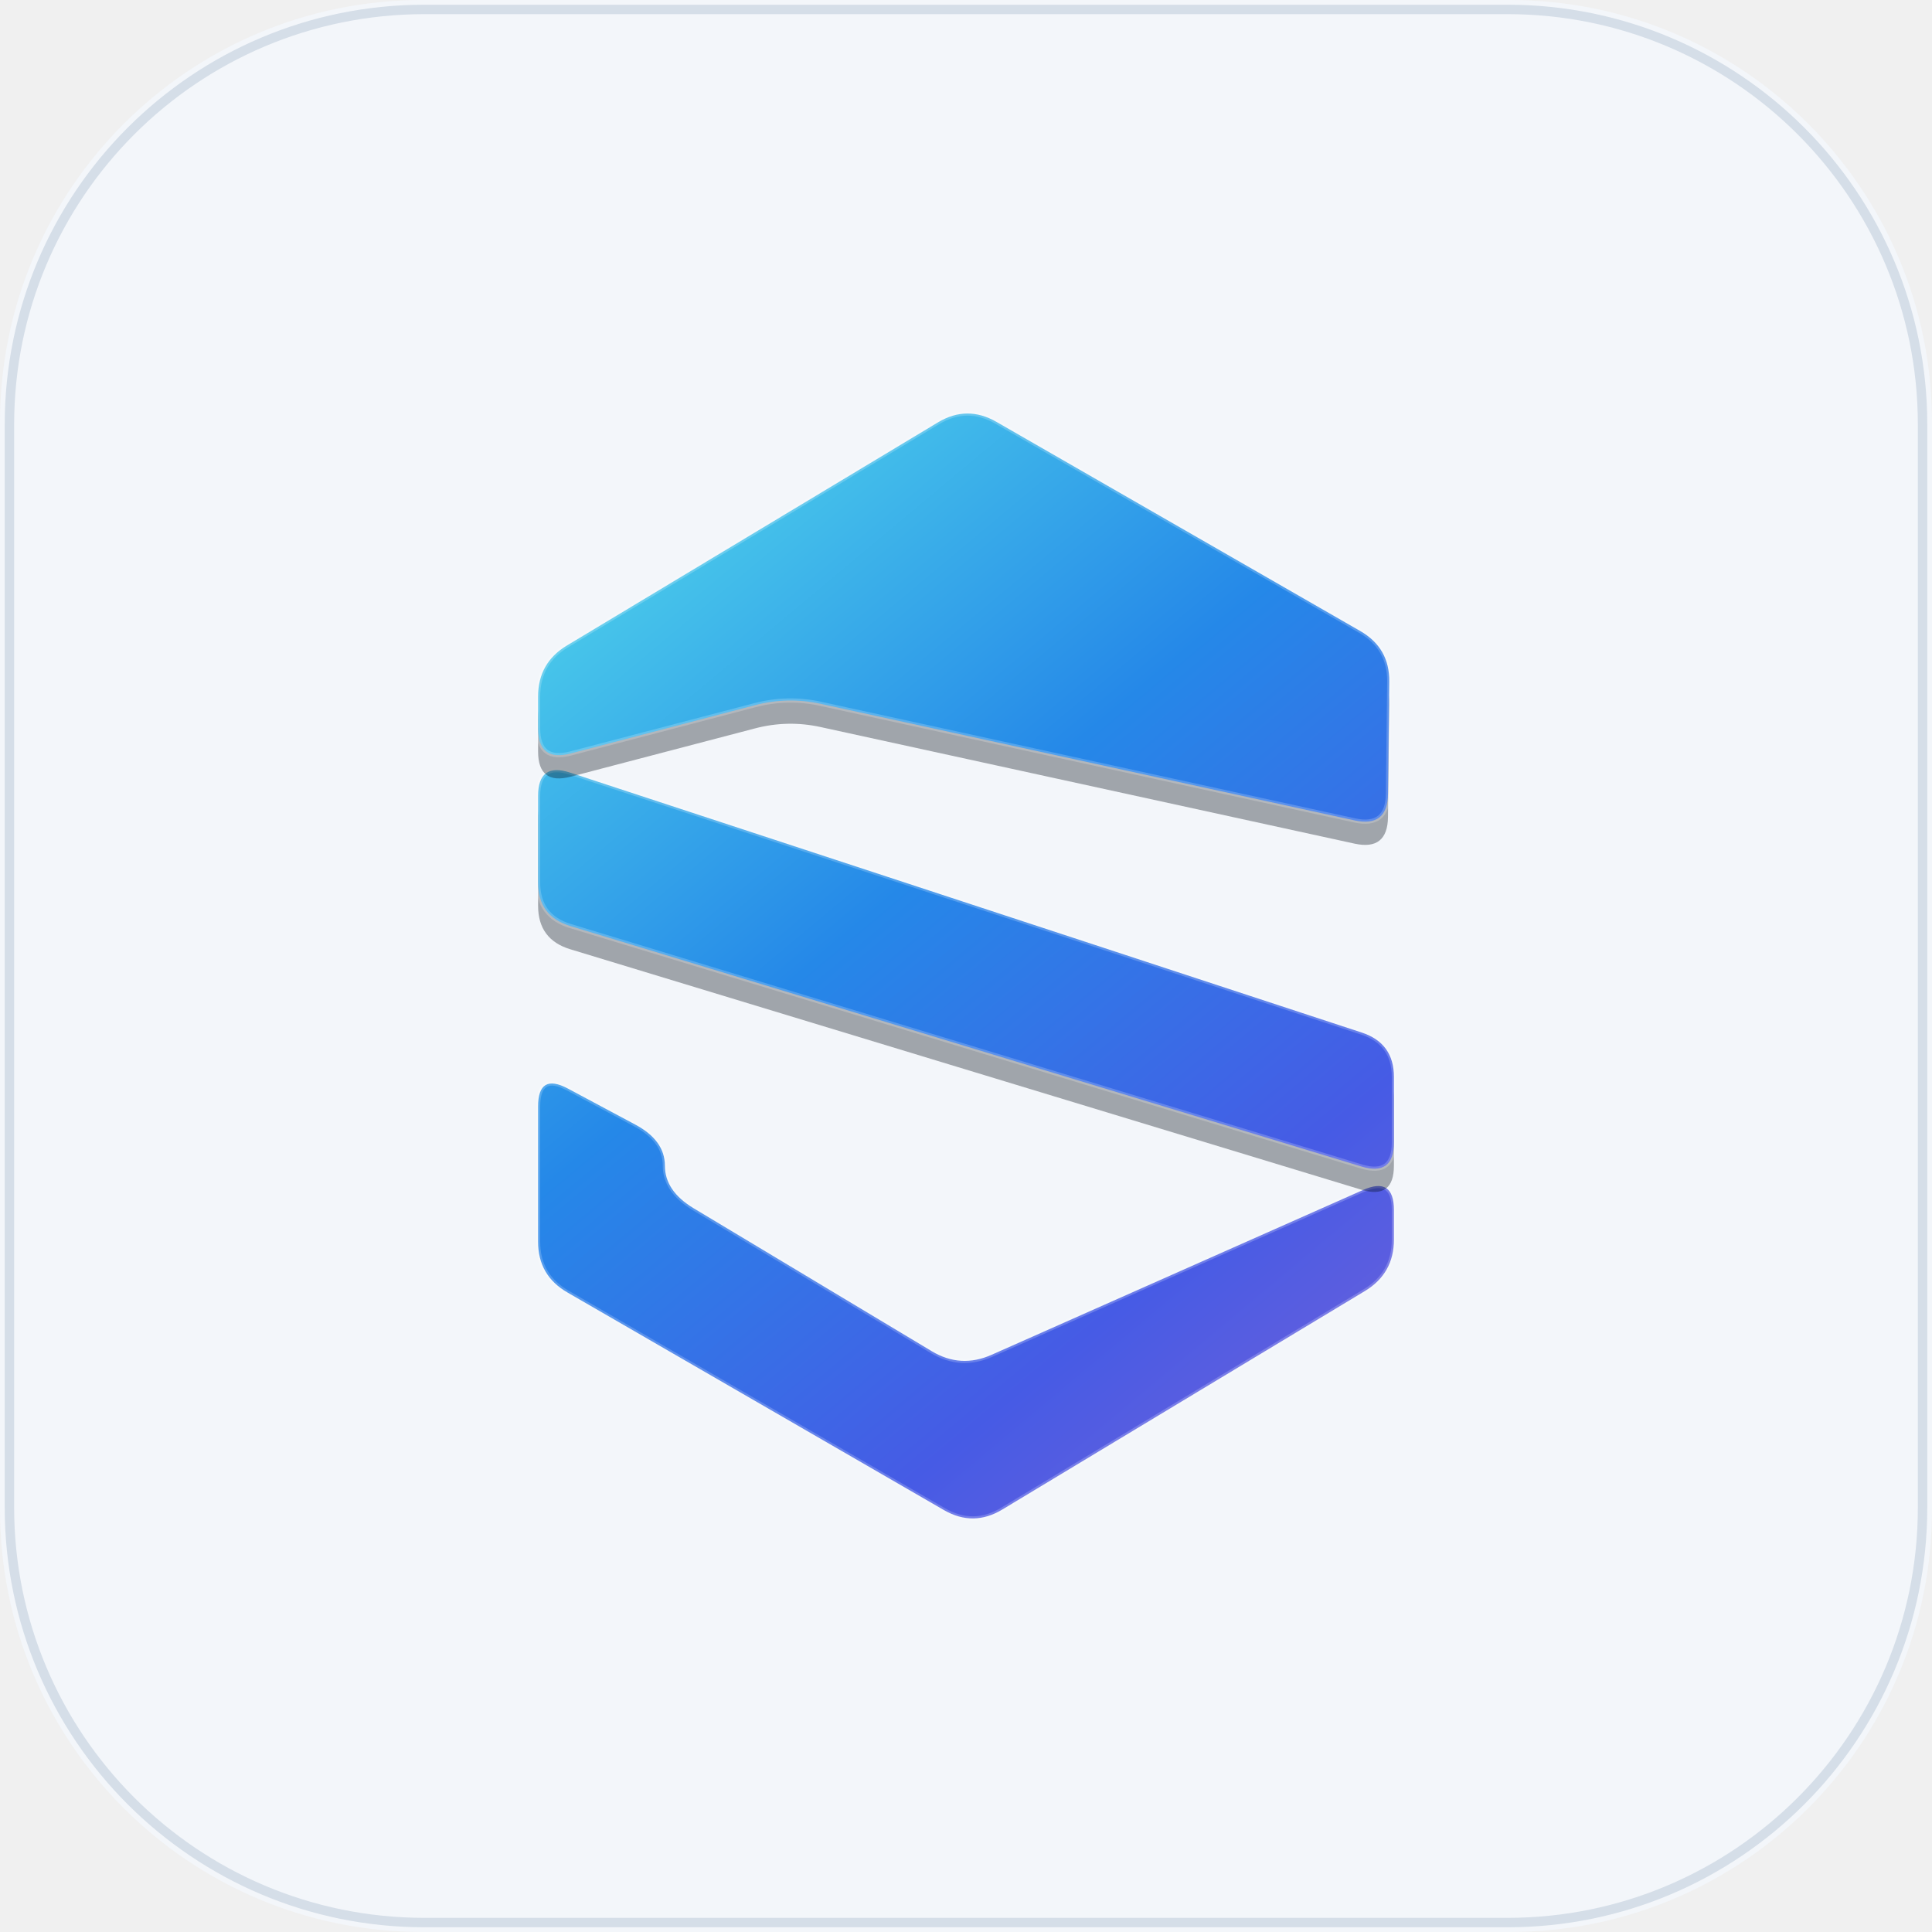
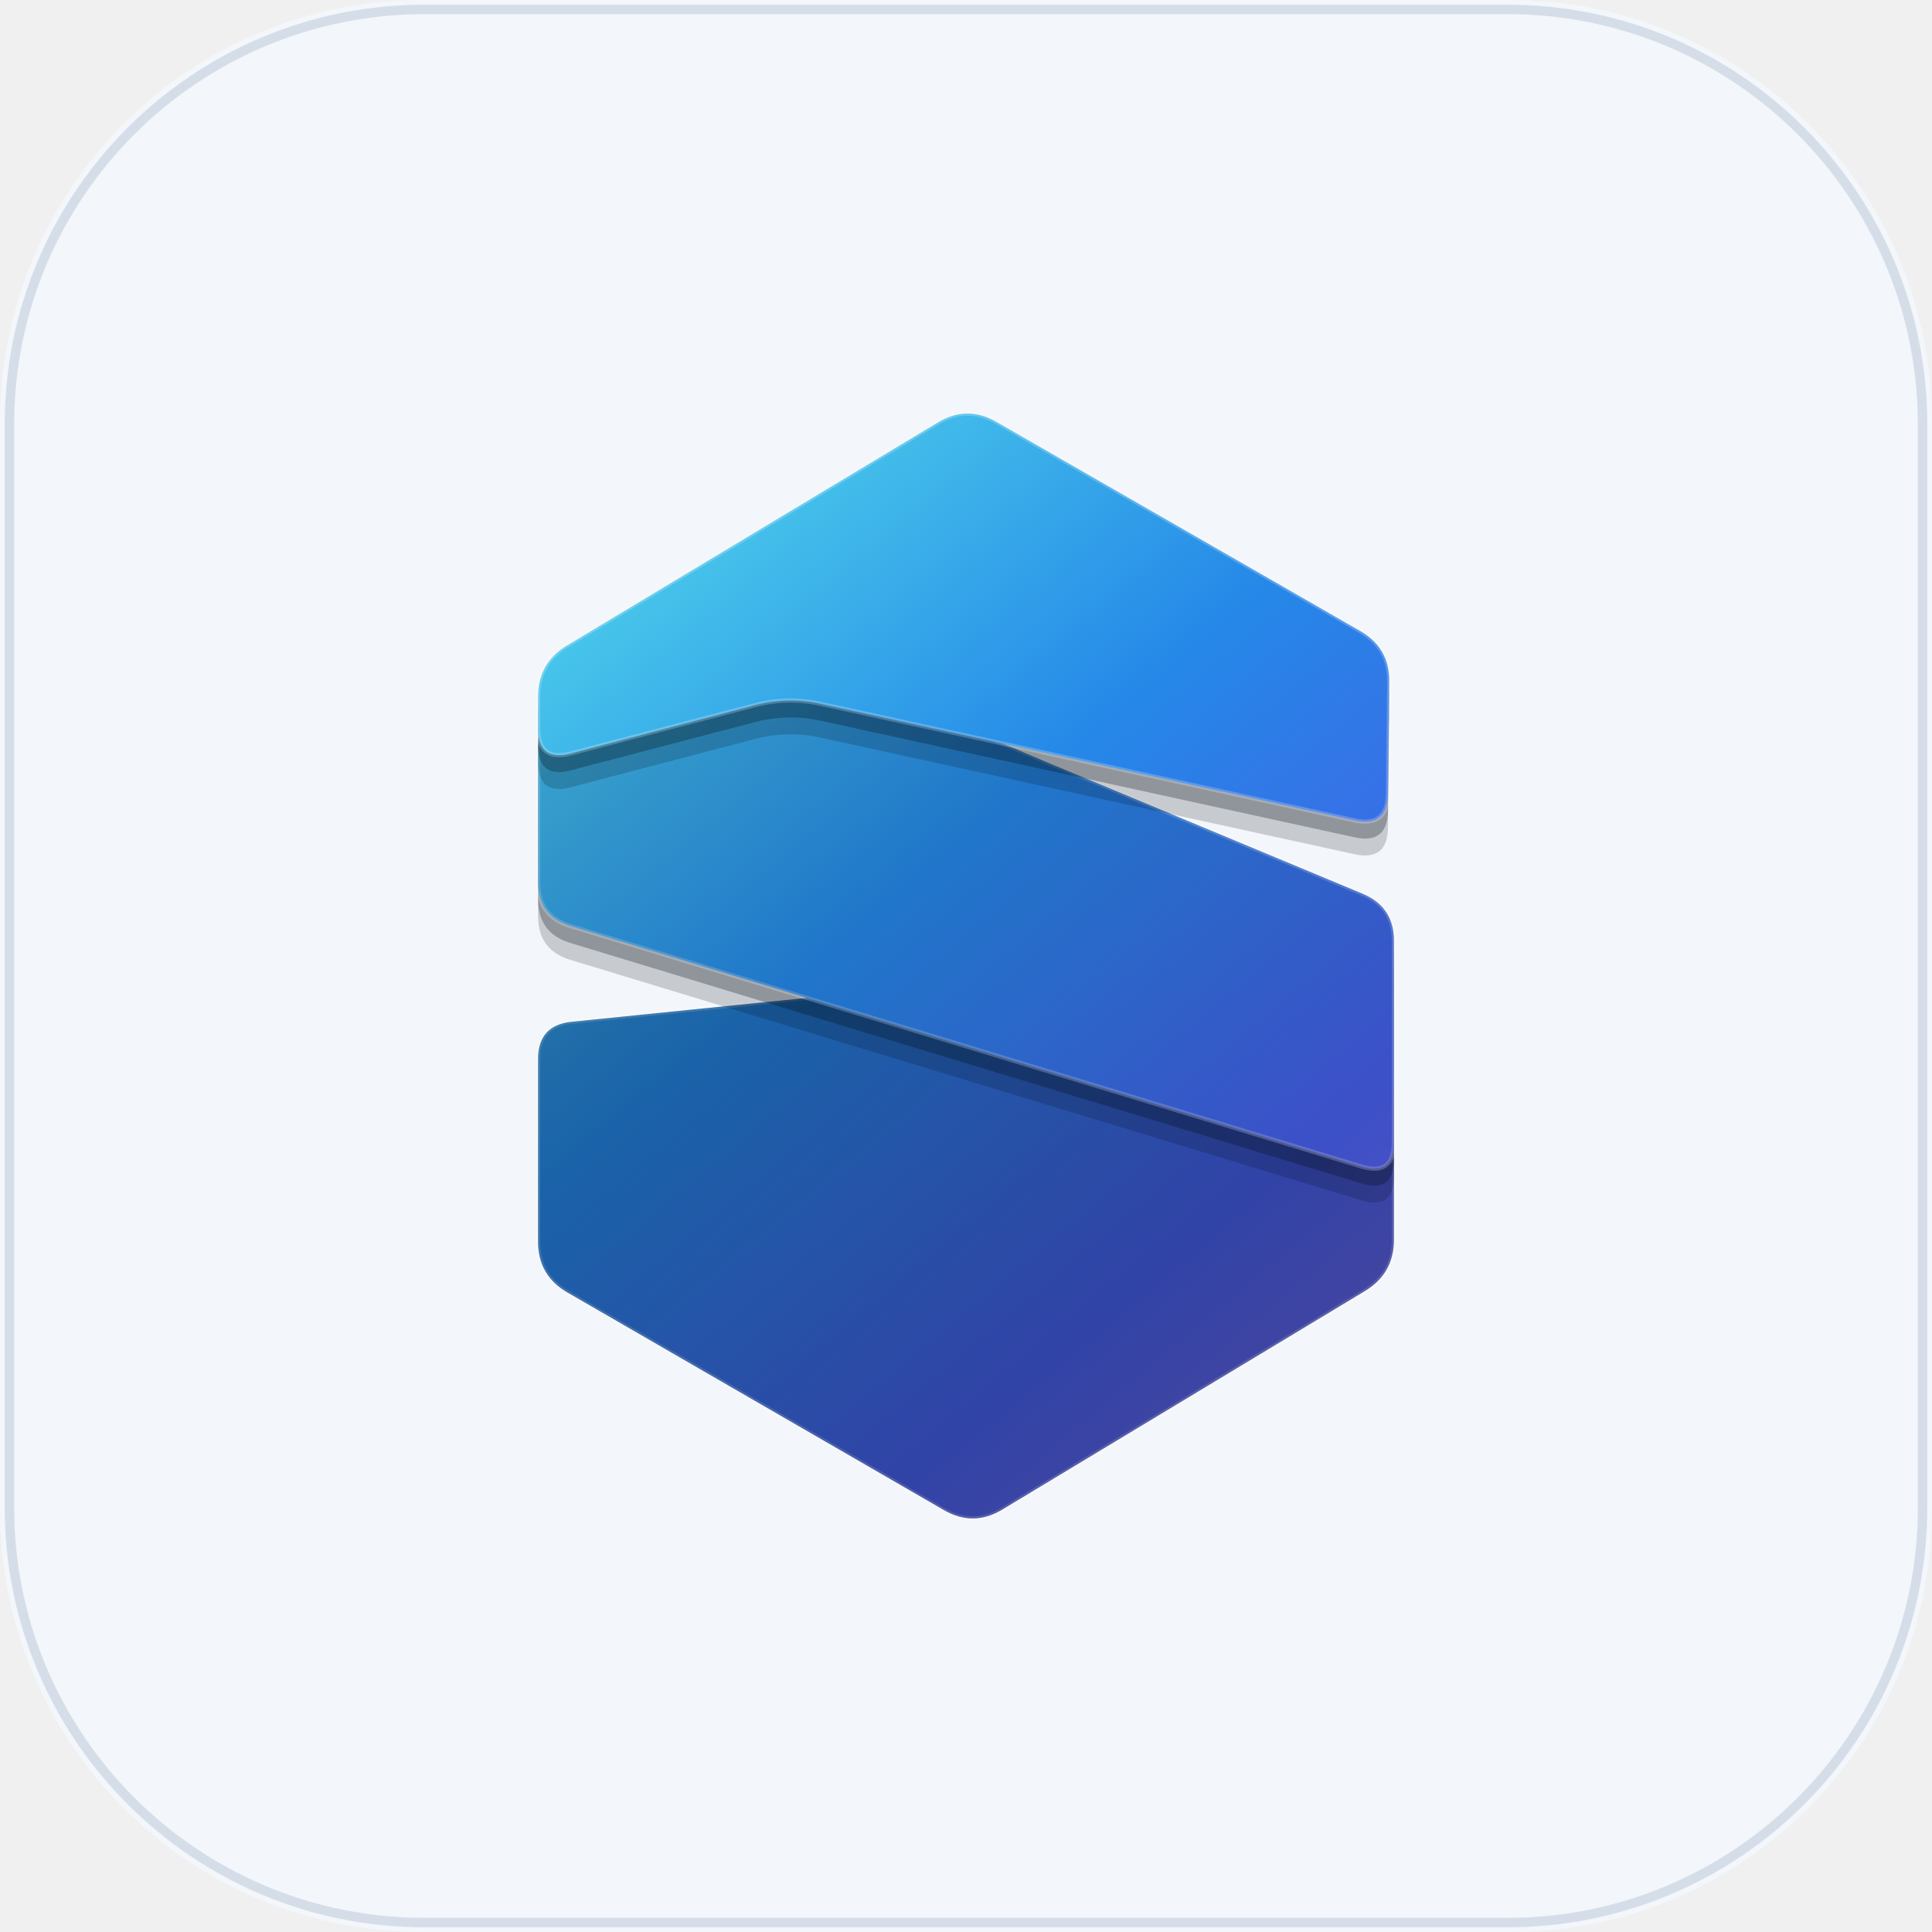
<svg xmlns="http://www.w3.org/2000/svg" viewBox="0 0 1024 1024" role="img" aria-labelledby="title">
  <defs>
    <linearGradient id="sc-mark" x1="70" y1="50" x2="480" y2="540" gradientUnits="userSpaceOnUse">
      <stop offset="0" stop-color="#54DDEB" />
      <stop offset="0.42" stop-color="#2588E8" />
      <stop offset="0.76" stop-color="#465BE5" />
      <stop offset="1" stop-color="#7761D8" />
    </linearGradient>
  </defs>
  <rect width="1024" height="1024" rx="224" fill="#F3F6FA" />
  <rect x="5" y="5" width="1014" height="1014" rx="220" fill="none" stroke="#D5DEE8" stroke-width="5" />
  <g transform="translate(512 512) scale(1.12) translate(-275 -290)">
-     <path d="M72.5 356.5 Q72.5 340.5 86.6 348 L118.4 365 Q132.5 372.5 132.5 384.5 L132.5 384.5 Q132.5 396.5 146.2 404.7 L258.8 472.3 Q272.5 480.5 287.1 474 L462.9 396 Q477.5 389.5 477.5 405.5 L477.5 419.5 Q477.5 435.5 463.8 443.8 L292.2 547.2 Q278.5 555.5 264.6 547.5 L86.4 444.5 Q72.5 436.5 72.5 420.5Z" fill="url(#sc-mark)" stroke="#FFFFFF" stroke-opacity="0.2" stroke-width="2" stroke-linejoin="round" />
-     <path d="M72.5 209.5 Q72.5 193.5 87.7 198.5 L462.3 321.5 Q477.5 326.5 477.5 342.5 L477.5 373.5 Q477.5 389.5 462.2 384.9 L87.8 271.1 Q72.5 266.5 72.5 250.5Z" fill="#020B14" fill-opacity="0.34" transform="translate(0 11)" />
-     <path d="M72.5 209.5 Q72.5 193.5 87.7 198.5 L462.3 321.5 Q477.5 326.5 477.5 342.5 L477.5 373.5 Q477.5 389.5 462.2 384.9 L87.8 271.1 Q72.5 266.5 72.5 250.5Z" fill="url(#sc-mark)" stroke="#FFFFFF" stroke-opacity="0.2" stroke-width="2" stroke-linejoin="round" />
-     <path d="M72.5 162.5 Q72.5 146.5 86.2 138.3 L261.8 32.7 Q275.5 24.5 289.4 32.5 L461.6 131.5 Q475.5 139.5 475.3 155.5 L474.7 208.5 Q474.5 224.5 458.9 221.1 L206.1 165.9 Q190.5 162.5 175 166.6 L88 189.4 Q72.5 193.5 72.5 177.5Z" fill="#020B14" fill-opacity="0.34" transform="translate(0 11)" />
-     <path d="M72.5 162.5 Q72.5 146.5 86.2 138.3 L261.8 32.7 Q275.5 24.5 289.4 32.5 L461.6 131.5 Q475.5 139.5 475.3 155.5 L474.7 208.5 Q474.5 224.5 458.9 221.1 L206.1 165.9 Q190.5 162.5 175 166.6 L88 189.4 Q72.5 193.5 72.5 177.5Z" fill="url(#sc-mark)" stroke="#FFFFFF" stroke-opacity="0.2" stroke-width="2" stroke-linejoin="round" />
+     <path d="M72.5 334 Q72.5 318 88.4 316.4 L234.1 301.6 Q250 300 265.5 303.9 L384.5 334.1 Q400 338 415.4 342.4 L462.1 355.6 Q477.5 360 477.5 376 L477.5 419.5 Q477.5 435.5 463.8 443.8 L292.2 547.2 Q278.5 555.5 264.6 547.5 L86.4 444.5 Q72.5 436.5 72.5 420.5Z" fill="url(#sc-mark)" stroke="#FFFFFF" stroke-opacity="0.22" stroke-width="2" stroke-linejoin="round" />
+     <path d="M72.5 334 Q72.5 318 88.4 316.4 L234.1 301.6 Q250 300 265.5 303.9 L384.5 334.1 Q400 338 415.4 342.4 L462.1 355.6 Q477.5 360 477.5 376 L477.5 419.5 Q477.5 435.5 463.8 443.8 L292.2 547.2 Q278.5 555.5 264.6 547.5 L86.4 444.5 Q72.5 436.5 72.5 420.5Z" fill="#020B14" fill-opacity="0.3" />
+     <path d="M72.5 186 Q72.5 170 88 166.1 L175 143.9 Q190.5 140 205.2 146.4 L285.3 181.6 Q300 188 314.8 194.2 L462.7 255.8 Q477.5 262 477.5 278 L477.5 373.5 Q477.5 389.5 462.2 384.9 L87.8 271.1 Q72.5 266.5 72.5 250.5Z" fill="#020B14" fill-opacity="0.28" transform="translate(0 8)" />
+     <path d="M72.5 186 Q72.5 170 88 166.1 L175 143.9 Q190.5 140 205.2 146.4 L285.3 181.6 Q300 188 314.8 194.2 L462.7 255.8 Q477.5 262 477.5 278 L477.5 373.5 Q477.5 389.5 462.2 384.9 L87.8 271.1 Q72.5 266.5 72.5 250.5Z" fill="#020B14" fill-opacity="0.18" transform="translate(0 16)" />
+     <path d="M72.5 186 Q72.5 170 88 166.1 L175 143.9 Q190.5 140 205.2 146.4 L285.3 181.6 Q300 188 314.8 194.2 L462.7 255.8 Q477.5 262 477.5 278 L477.5 373.5 Q477.5 389.5 462.2 384.9 L87.8 271.1 Q72.5 266.5 72.5 250.5Z" fill="url(#sc-mark)" stroke="#FFFFFF" stroke-opacity="0.22" stroke-width="2" stroke-linejoin="round" />
+     <path d="M72.5 186 Q72.5 170 88 166.1 L175 143.9 Q190.5 140 205.2 146.4 L285.3 181.6 Q300 188 314.8 194.2 L462.7 255.8 Q477.5 262 477.5 278 L477.5 373.5 Q477.5 389.5 462.2 384.9 L87.8 271.1 Q72.5 266.5 72.5 250.5Z" fill="#020B14" fill-opacity="0.14" />
+     <path d="M72.5 162.5 Q72.5 146.5 86.2 138.3 L261.8 32.7 Q275.5 24.5 289.4 32.5 L461.6 131.5 Q475.5 139.5 475.3 155.5 L474.7 208.5 Q474.5 224.5 458.9 221.1 L206.1 165.9 Q190.5 162.5 175 166.6 L88 189.4 Q72.5 193.5 72.5 177.5Z" fill="#020B14" fill-opacity="0.28" transform="translate(0 8)" />
+     <path d="M72.5 162.5 Q72.5 146.5 86.2 138.3 L261.8 32.7 Q275.5 24.5 289.4 32.5 L461.6 131.5 Q475.5 139.5 475.3 155.5 L474.7 208.5 Q474.5 224.5 458.9 221.1 L206.1 165.9 Q190.5 162.5 175 166.6 L88 189.4 Q72.5 193.5 72.5 177.5Z" fill="#020B14" fill-opacity="0.18" transform="translate(0 16)" />
+     <path d="M72.5 162.5 Q72.5 146.5 86.2 138.3 L261.8 32.7 Q275.5 24.5 289.4 32.5 L461.6 131.5 Q475.5 139.5 475.3 155.5 L474.7 208.5 Q474.5 224.5 458.9 221.1 L206.1 165.9 Q190.5 162.5 175 166.6 L88 189.4 Q72.5 193.5 72.5 177.5Z" fill="url(#sc-mark)" stroke="#FFFFFF" stroke-opacity="0.22" stroke-width="2" stroke-linejoin="round" />
  </g>
</svg>
